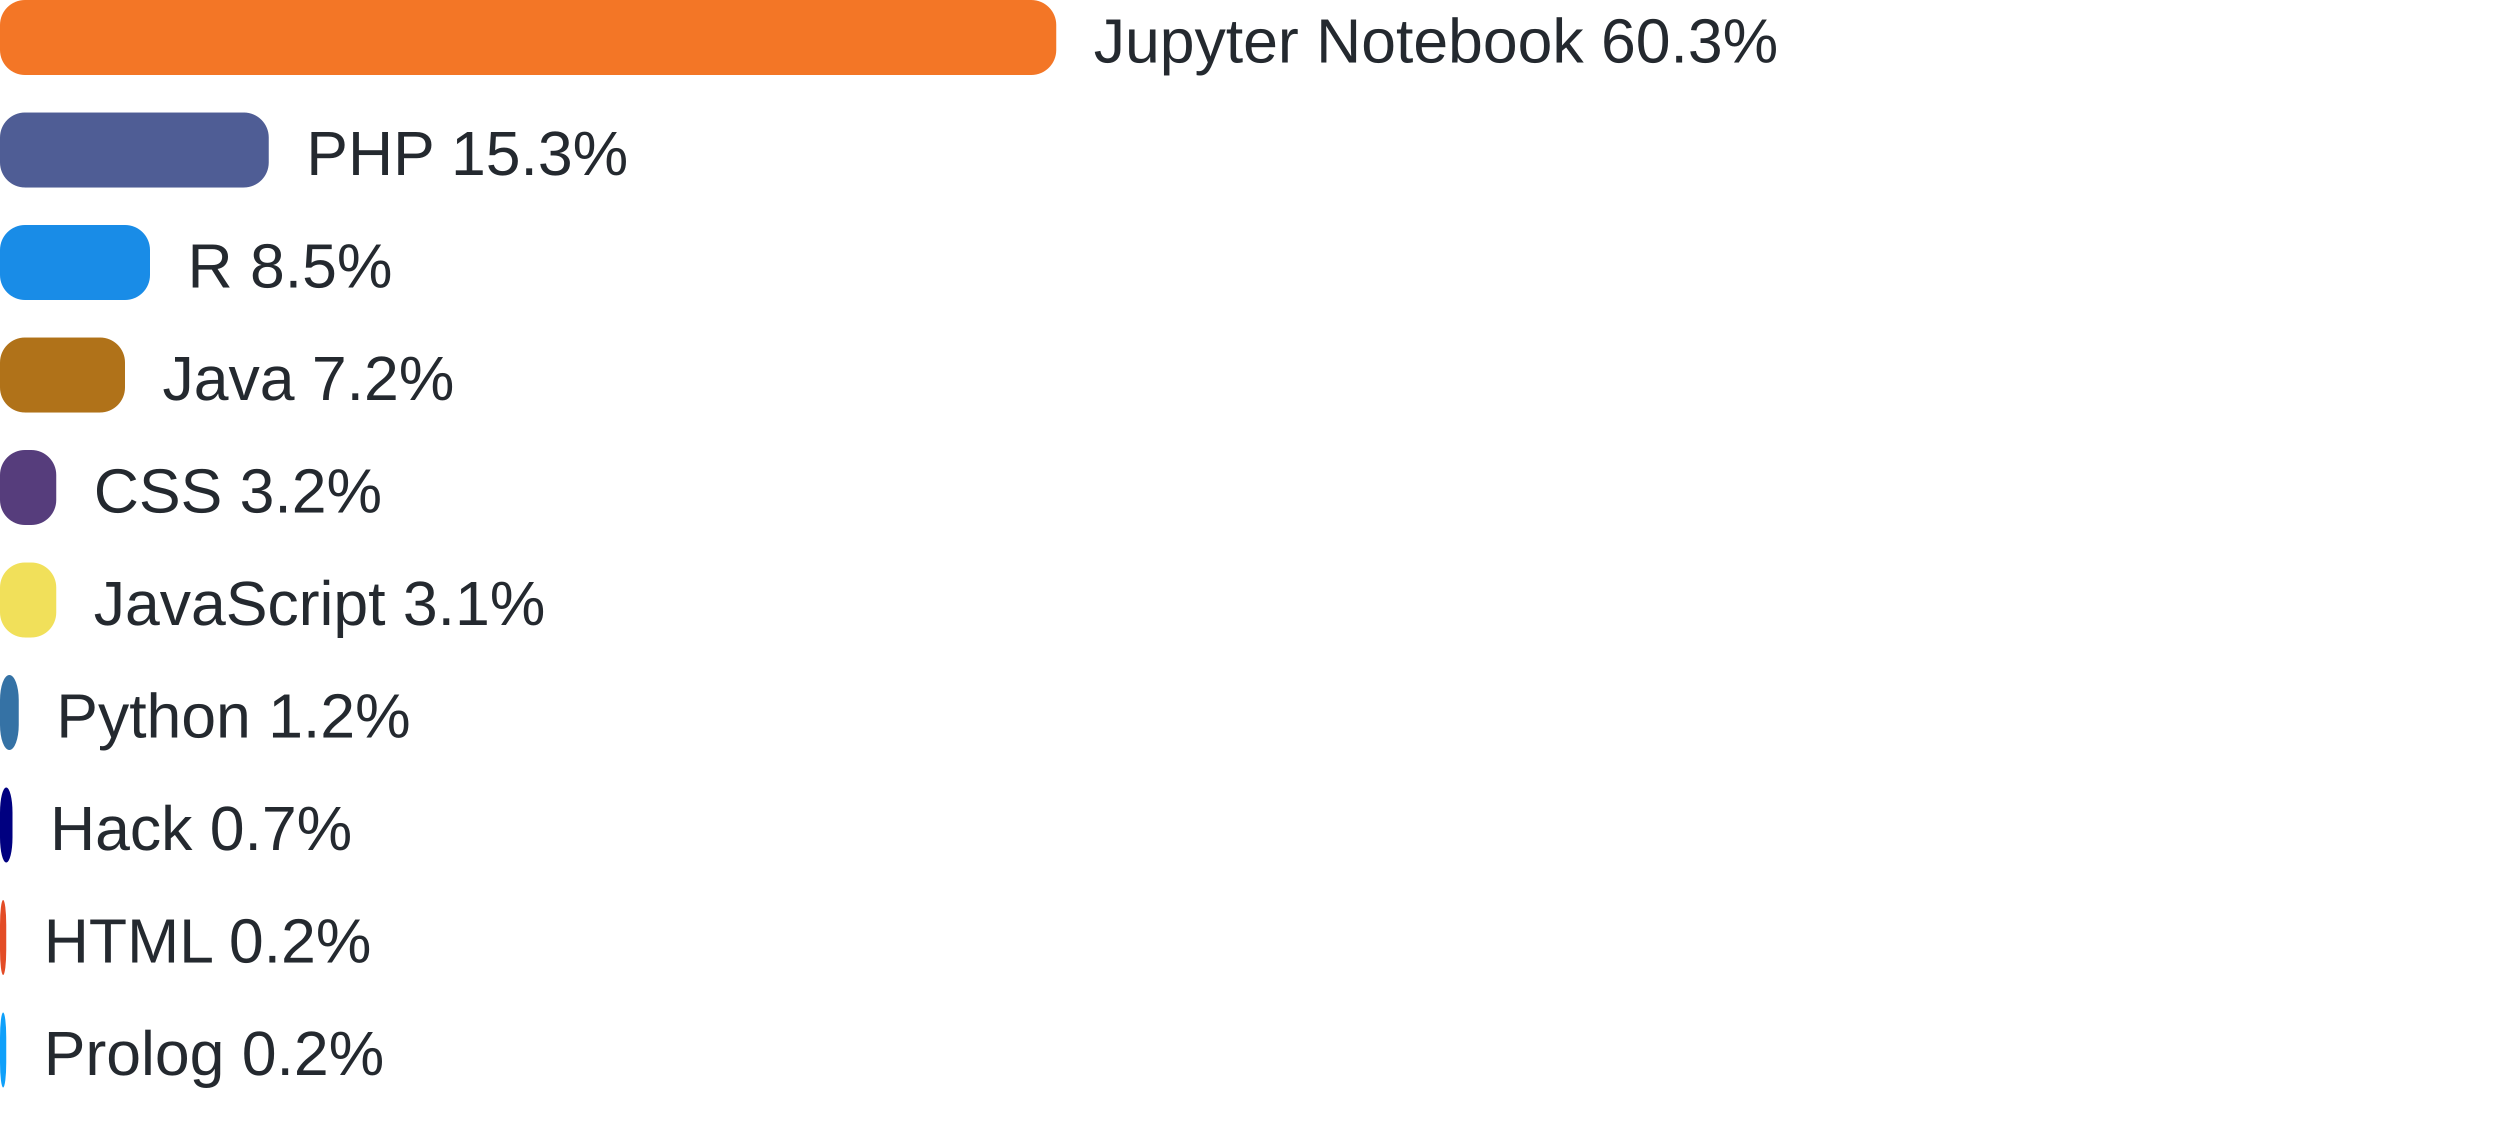
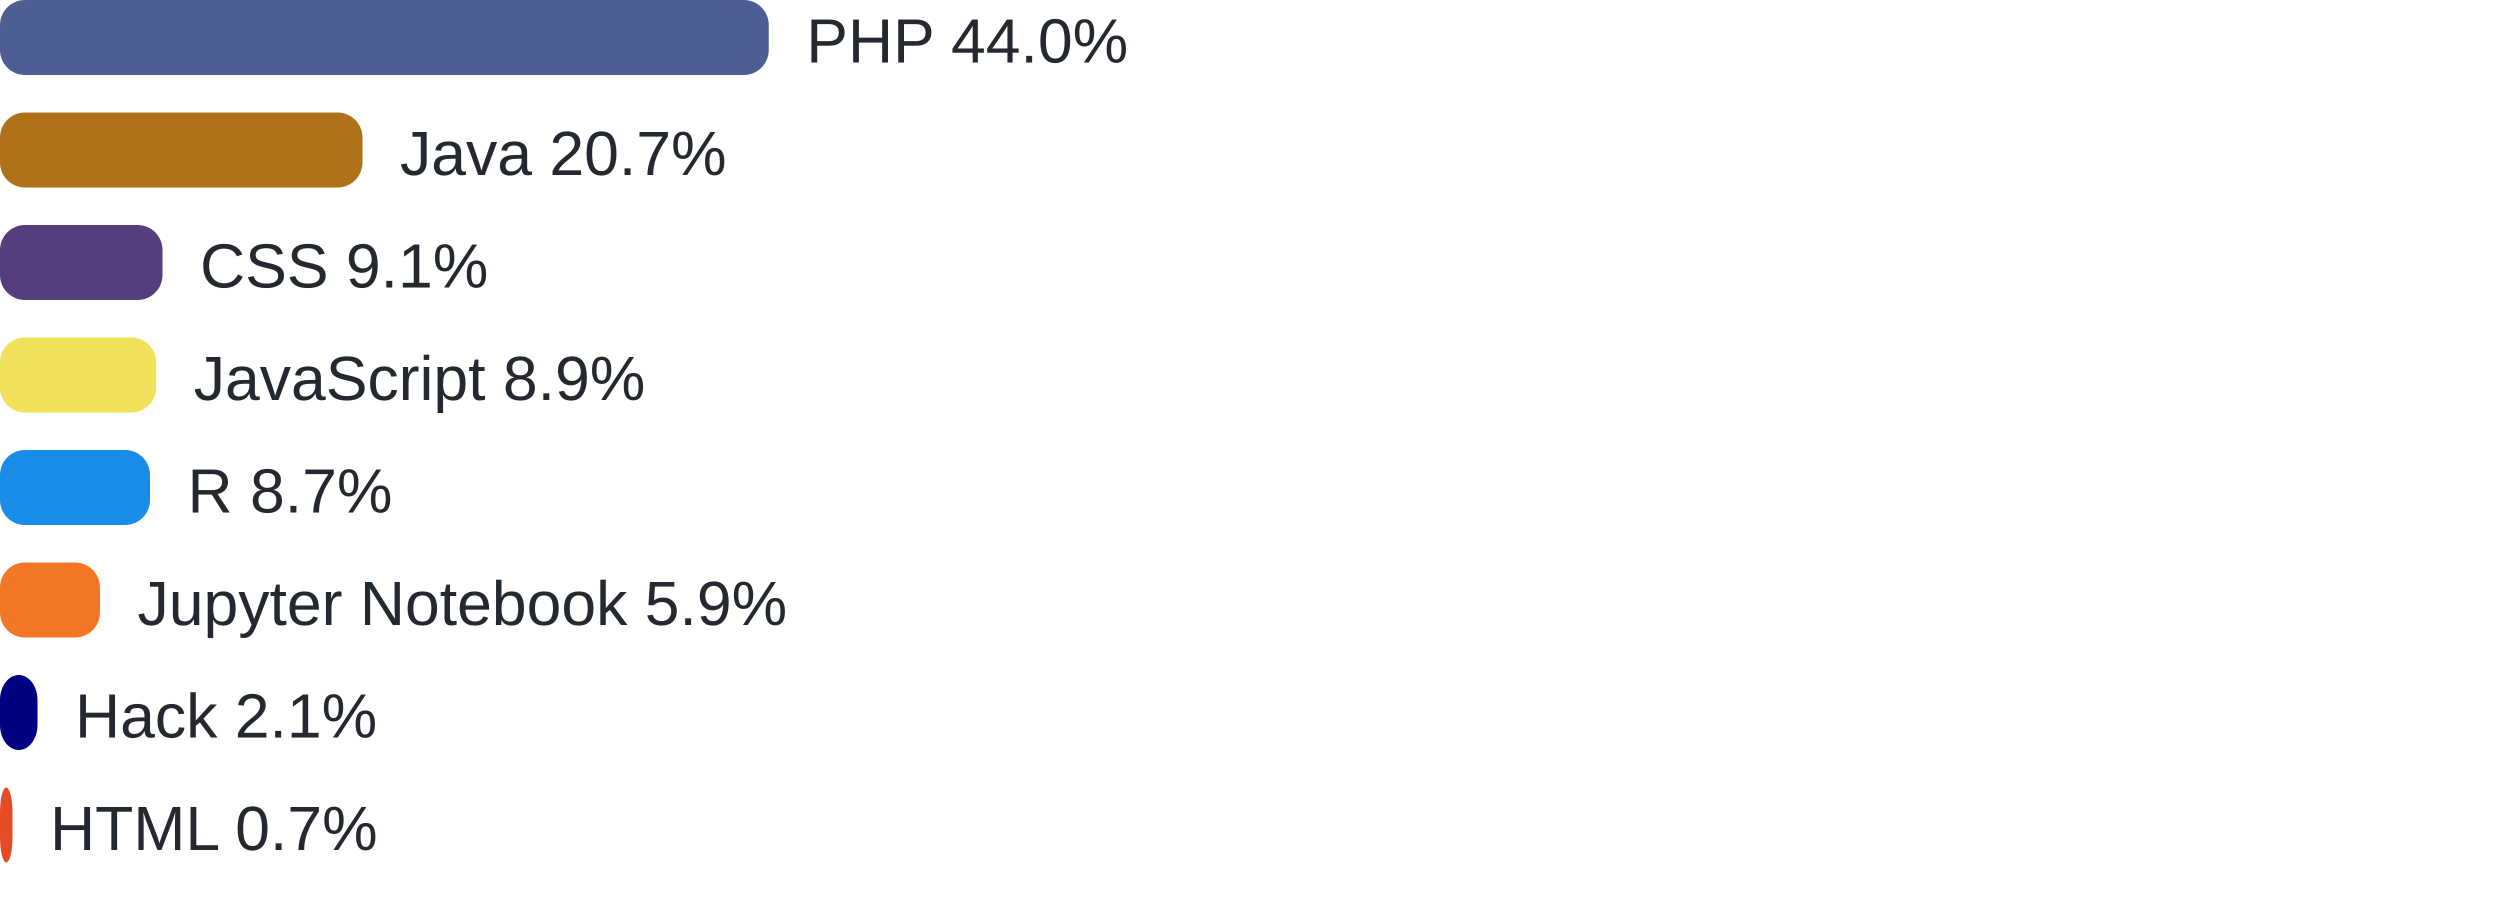
- <svg xmlns="http://www.w3.org/2000/svg" width="400" height="180">
-   <rect x="0" y="0" width="169" height="12" fill="#F37626" rx="4" ry="4" />
-   <text x="175" y="10" font-family="Arial" font-size="10" fill="#24292f">
-         Jupyter Notebook 60.3%
+ <svg xmlns="http://www.w3.org/2000/svg" width="400" height="144">
+   <rect x="0" y="0" width="123" height="12" fill="#4F5D95" rx="4" ry="4" />
+   <text x="129" y="10" font-family="Arial" font-size="10" fill="#24292f">
+         PHP 44.0%
      </text>
-   <rect x="0" y="18" width="43" height="12" fill="#4F5D95" rx="4" ry="4" />
-   <text x="49" y="28" font-family="Arial" font-size="10" fill="#24292f">
-         PHP 15.3%
+   <rect x="0" y="18" width="58" height="12" fill="#b07219" rx="4" ry="4" />
+   <text x="64" y="28" font-family="Arial" font-size="10" fill="#24292f">
+         Java 20.7%
      </text>
-   <rect x="0" y="36" width="24" height="12" fill="#198CE7" rx="4" ry="4" />
-   <text x="30" y="46" font-family="Arial" font-size="10" fill="#24292f">
-         R 8.5%
+   <rect x="0" y="36" width="26" height="12" fill="#563d7c" rx="4" ry="4" />
+   <text x="32" y="46" font-family="Arial" font-size="10" fill="#24292f">
+         CSS 9.1%
      </text>
-   <rect x="0" y="54" width="20" height="12" fill="#b07219" rx="4" ry="4" />
-   <text x="26" y="64" font-family="Arial" font-size="10" fill="#24292f">
-         Java 7.2%
+   <rect x="0" y="54" width="25" height="12" fill="#f1e05a" rx="4" ry="4" />
+   <text x="31" y="64" font-family="Arial" font-size="10" fill="#24292f">
+         JavaScript 8.9%
      </text>
-   <rect x="0" y="72" width="9" height="12" fill="#563d7c" rx="4" ry="4" />
-   <text x="15" y="82" font-family="Arial" font-size="10" fill="#24292f">
-         CSS 3.2%
+   <rect x="0" y="72" width="24" height="12" fill="#198CE7" rx="4" ry="4" />
+   <text x="30" y="82" font-family="Arial" font-size="10" fill="#24292f">
+         R 8.7%
      </text>
-   <rect x="0" y="90" width="9" height="12" fill="#f1e05a" rx="4" ry="4" />
-   <text x="15" y="100" font-family="Arial" font-size="10" fill="#24292f">
-         JavaScript 3.1%
+   <rect x="0" y="90" width="16" height="12" fill="#F37626" rx="4" ry="4" />
+   <text x="22" y="100" font-family="Arial" font-size="10" fill="#24292f">
+         Jupyter Notebook 5.9%
      </text>
-   <rect x="0" y="108" width="3" height="12" fill="#3572A5" rx="4" ry="4" />
-   <text x="9" y="118" font-family="Arial" font-size="10" fill="#24292f">
-         Python 1.2%
+   <rect x="0" y="108" width="6" height="12" fill="#000080" rx="4" ry="4" />
+   <text x="12" y="118" font-family="Arial" font-size="10" fill="#24292f">
+         Hack 2.1%
      </text>
-   <rect x="0" y="126" width="2" height="12" fill="#000080" rx="4" ry="4" />
+   <rect x="0" y="126" width="2" height="12" fill="#e34c26" rx="4" ry="4" />
  <text x="8" y="136" font-family="Arial" font-size="10" fill="#24292f">
-         Hack 0.7%
-       </text>
-   <rect x="0" y="144" width="1" height="12" fill="#e34c26" rx="4" ry="4" />
-   <text x="7" y="154" font-family="Arial" font-size="10" fill="#24292f">
-         HTML 0.2%
-       </text>
-   <rect x="0" y="162" width="1" height="12" fill="#0FA0FA" rx="4" ry="4" />
-   <text x="7" y="172" font-family="Arial" font-size="10" fill="#24292f">
-         Prolog 0.2%
+         HTML 0.7%
      </text>
</svg>
